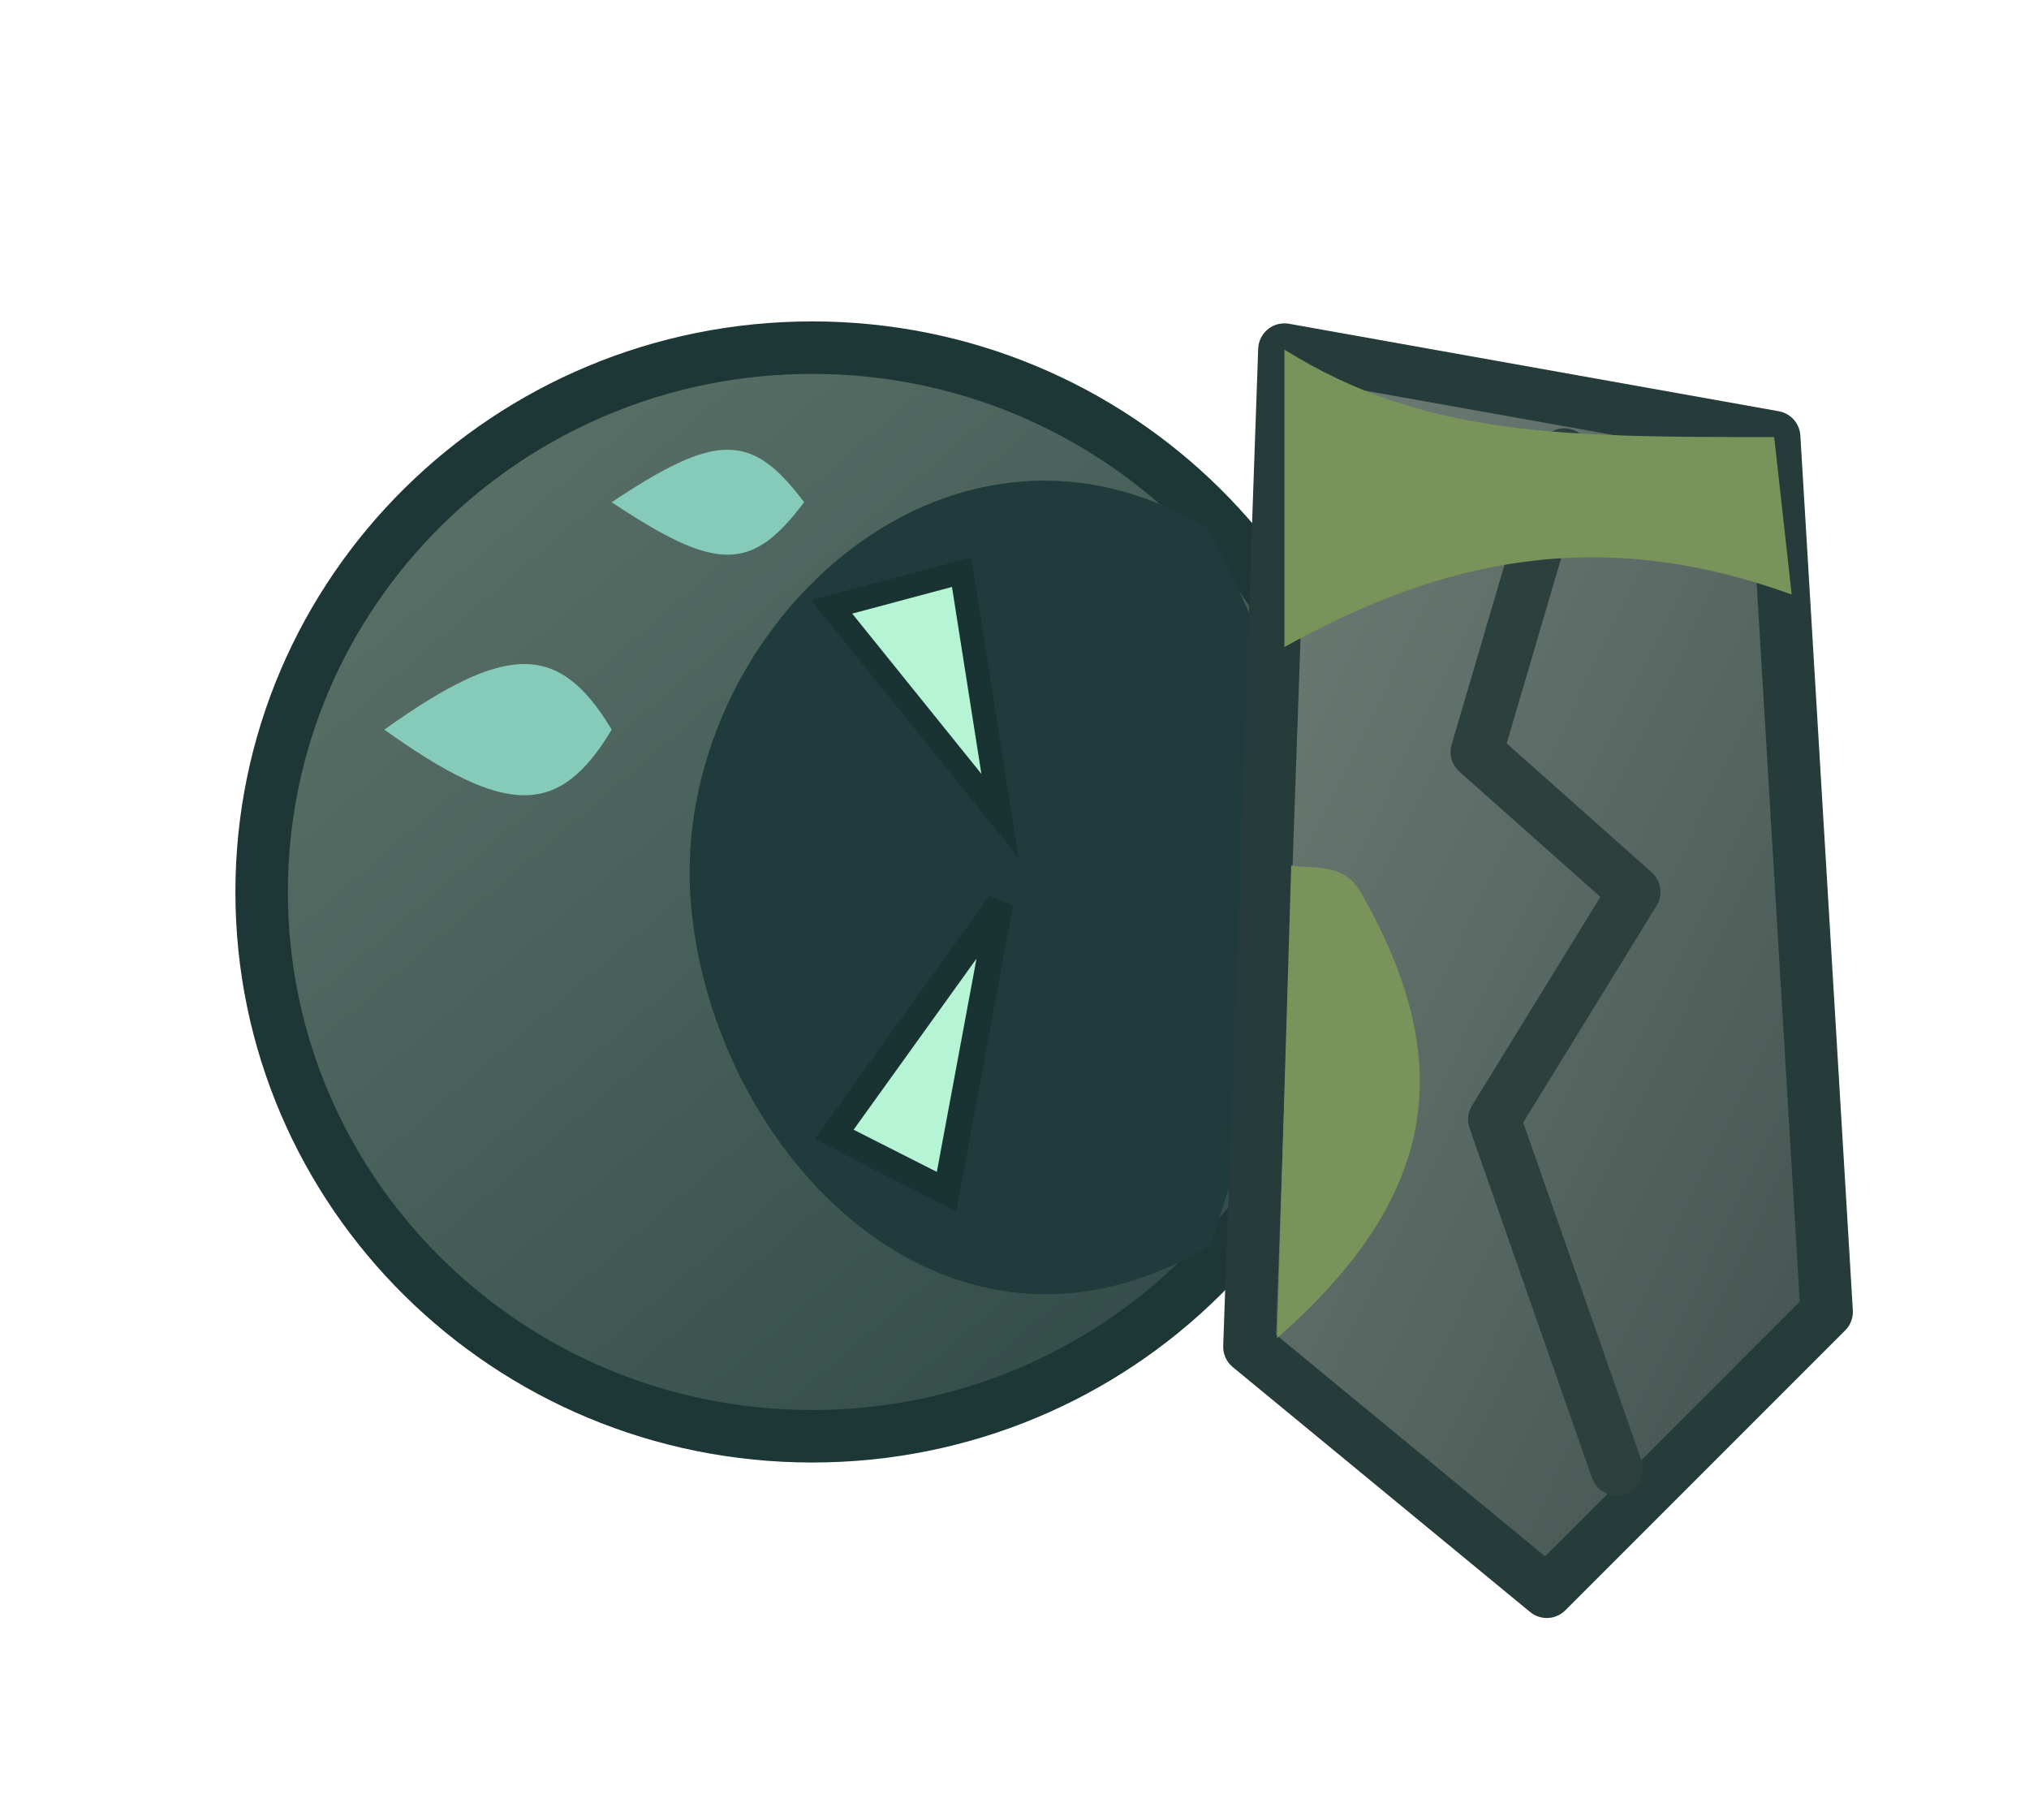
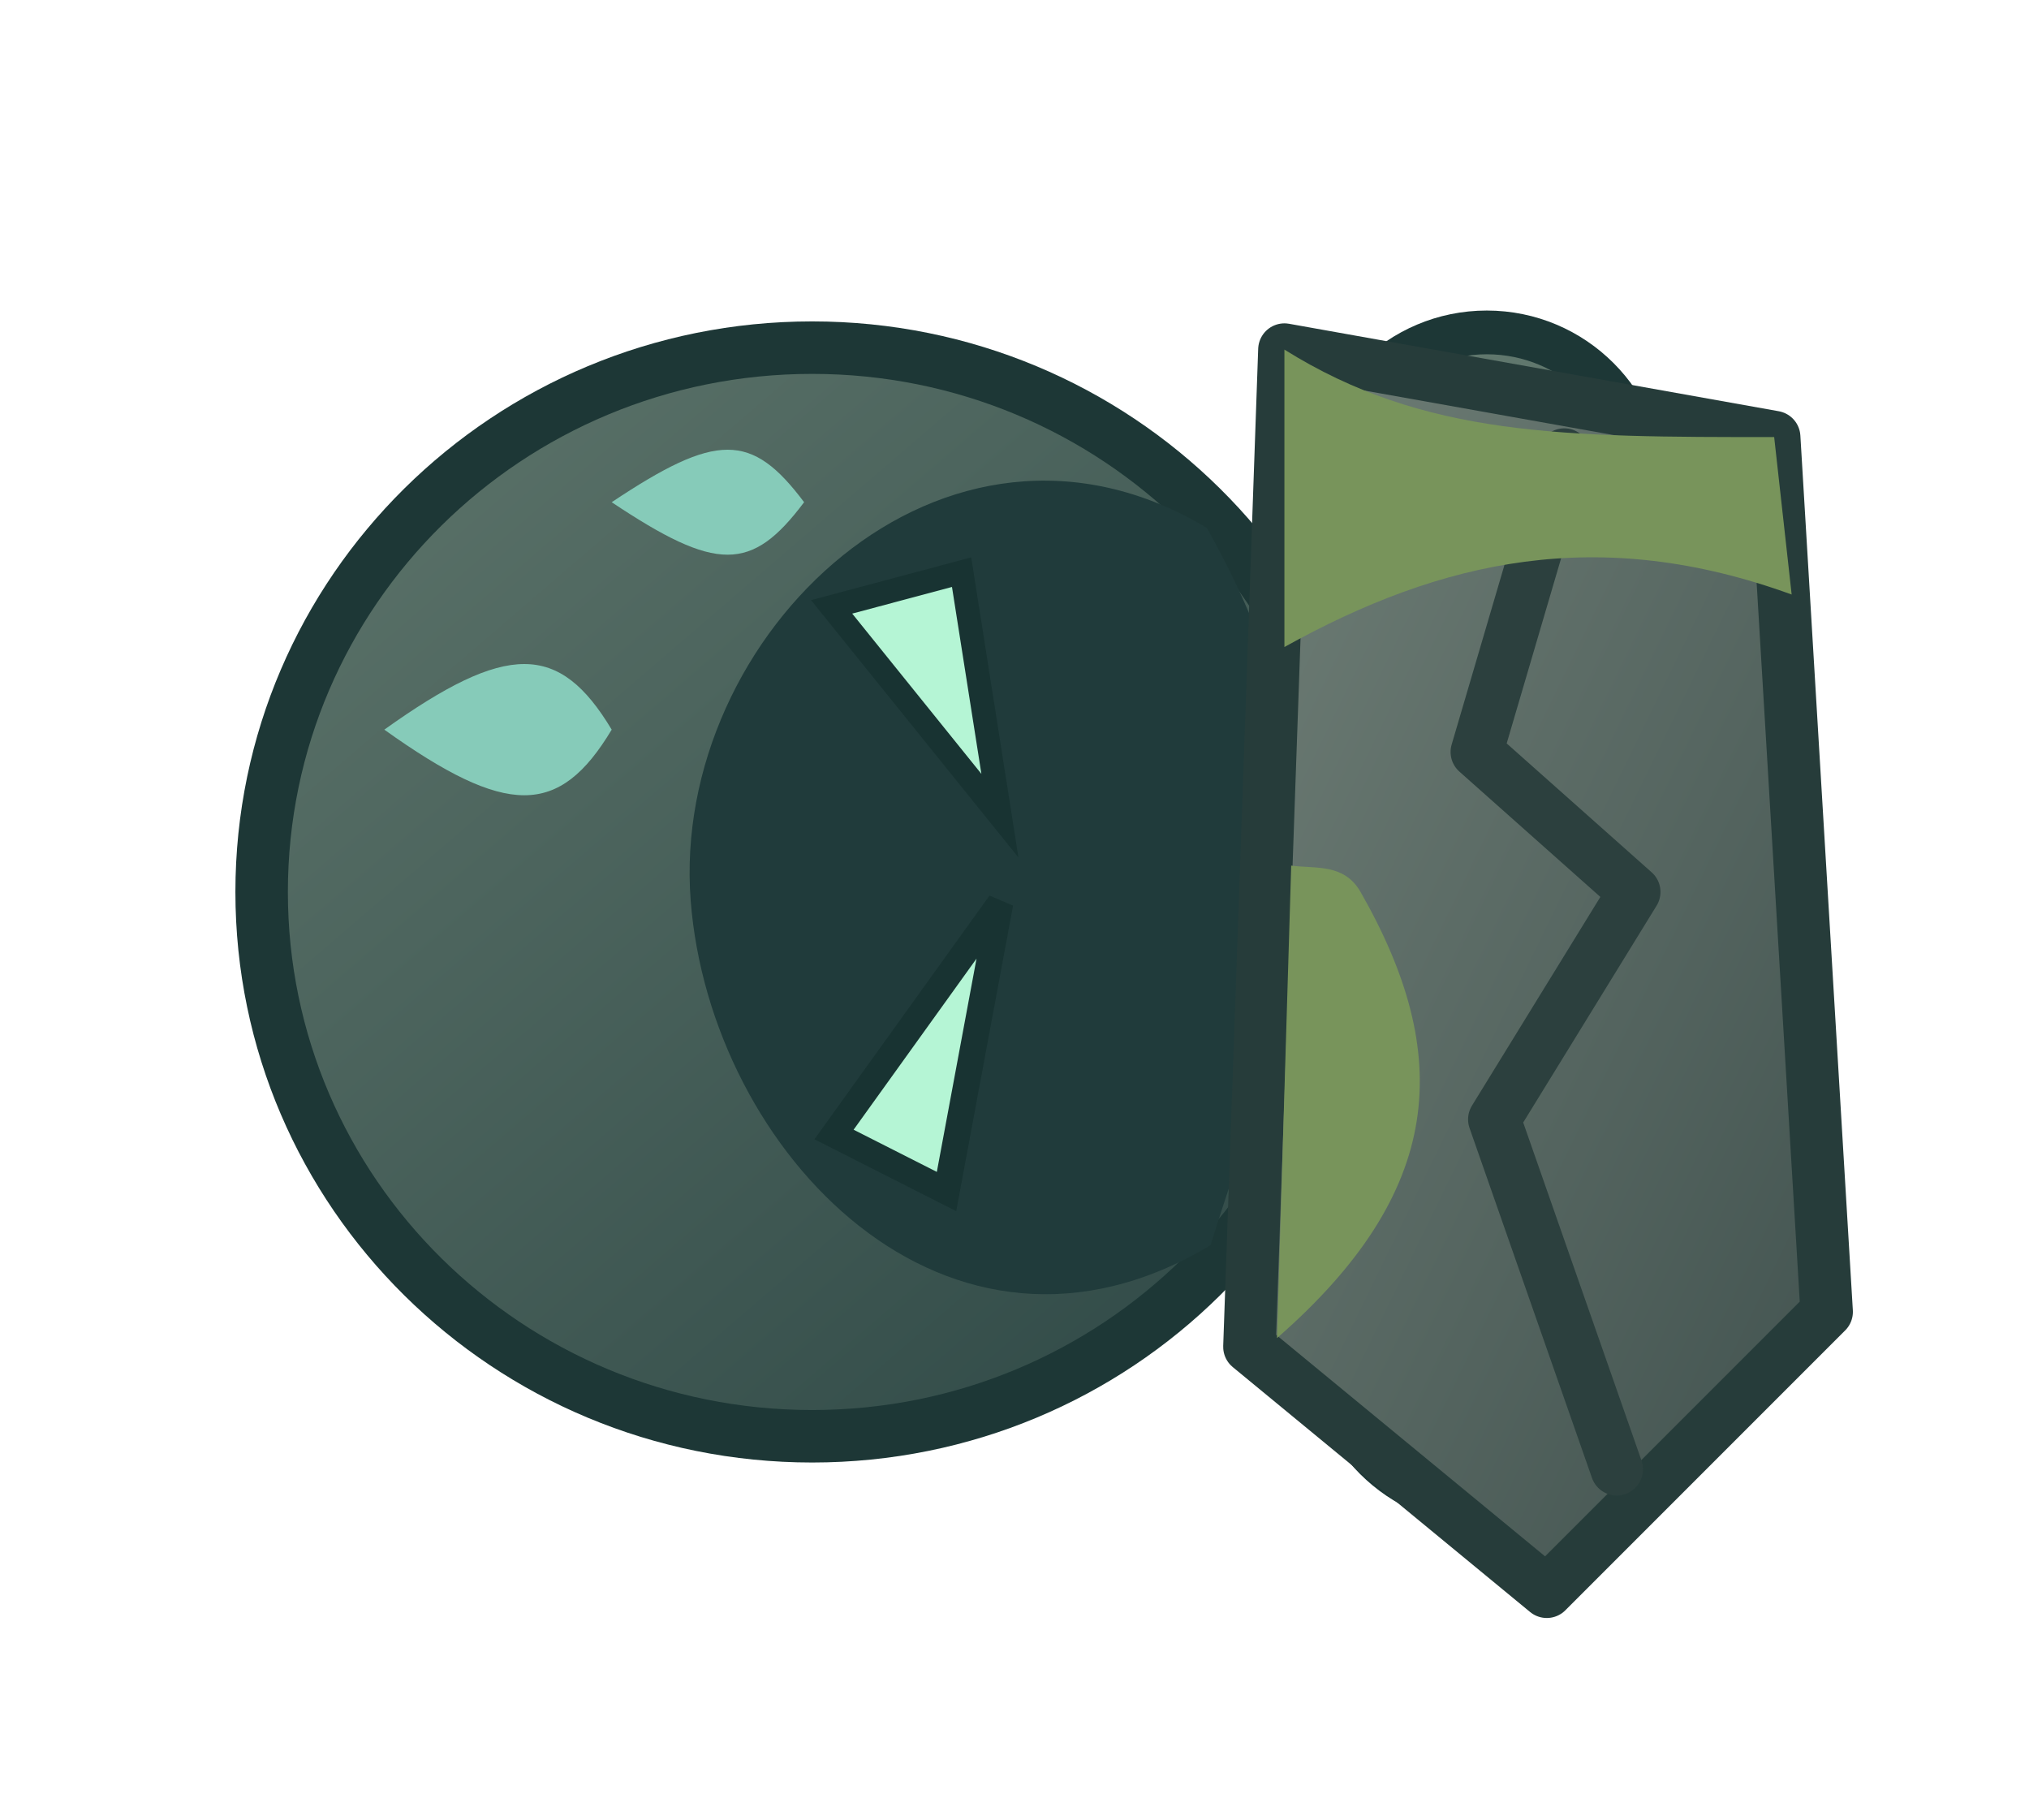
<svg xmlns="http://www.w3.org/2000/svg" viewBox="-58 -52 116 104" role="img" aria-labelledby="title description" version="1.1" id="svg4">
  <defs id="drowned-bulwark-definitions">
    <linearGradient id="drowned-bulwark-body-gradient" x1="-37.54" y1="-31.826" x2="28.271" y2="33.984" gradientTransform="matrix(1.078858,0,0,0.9269061,-6.568716,-2.017383)" gradientUnits="userSpaceOnUse">
      <stop offset="0" stop-color="#60776d" id="stop1" />
      <stop offset="1" stop-color="#2b4543" id="stop2" />
    </linearGradient>
    <linearGradient id="drowned-bulwark-shield-gradient" x1="29.391" y1="-21.971" x2="81.005" y2="29.643" gradientTransform="scale(0.6974862,1.43372)" gradientUnits="userSpaceOnUse">
      <stop offset="0" stop-color="#718078" id="stop3" />
      <stop offset="1" stop-color="#3f504d" id="stop4" />
    </linearGradient>
  </defs>
  <g id="drowned-bulwark-zombie">
+     <g id="floating-hands" fill="#60776d" stroke="#1d3736" stroke-width="2.5">
+       <circle id="upper-hand" cx="27" cy="-24" r="9" />
+       <circle id="lower-hand" cx="27" cy="25" r="9" />
+     </g>
    <ellipse id="body" cx="-11.569" cy="-1.017" rx="31.473" ry="31.112" fill="url(#drowned-bulwark-body-gradient)" stroke="#1d3736" stroke-width="3" style="fill:url(#drowned-bulwark-body-gradient)" />
    <path id="face-shadow" d="m 10.997,-21.824 c -15,-9 -30.678,6.111 -29.51,21.297 C -17.407,13.853 -3.793,28.174 11.207,19.174 14.991,6.969 20.774,-4.476 10.997,-21.824 Z" fill="#203b3b" />
    <g id="eyes" fill="#b5f5d5" stroke="#183332" stroke-width="1.5" transform="translate(-15.32614,-2.650892)">
      <path id="upper-eye" d="m 4.871,-14.661 9.622,11.936 -2.191,-13.92 z" style="stroke-width:1.35" />
      <path id="lower-eye" d="M 11.44,18.757 14.507,2.277 5.008,15.497 Z" />
    </g>
    <g id="ruin-shield" transform="translate(-8.568716,-2.017383)">
      <path id="shield-slab" d="m 24,-30 28,5 3,50 L 39,41 22,27 Z" fill="url(#drowned-bulwark-shield-gradient)" stroke="#263c3a" stroke-width="3" stroke-linejoin="round" style="fill:url(#drowned-bulwark-shield-gradient)" />
      <path id="shield-crack" d="m 40,-24 -5,17 9,8 -8,13 7,20" fill="none" stroke="#2c403e" stroke-width="3" stroke-linecap="round" stroke-linejoin="round" />
      <g id="shield-moss" fill="#78945b">
        <path id="shield-moss-top" d="m 24,-30 c 8,5 16,5 28,5 l 1,9 c -11,-4 -20,-2 -29,3 z" />
        <path id="shield-moss-side" d="M 28.322,0.946 C 33.706,10.328 33.16,18.124 23.577,26.501 L 24.388,-0.505 c 1.412,0.182 2.986,-0.122 3.934,1.451 z" />
      </g>
    </g>
    <g id="water-drops" fill="#86cbb9" transform="translate(-8.568716,-2.017383)">
      <path id="drop-one" d="m -27.46,-8.277 c 7,-5 10,-5 13,0 -3,5 -6,5 -13,0 z" />
      <path id="drop-two" d="m -14.46,-21.277 c 6,-4 8,-4 11,0 -3,4 -5,4 -11,0 z" />
    </g>
  </g>
</svg>
